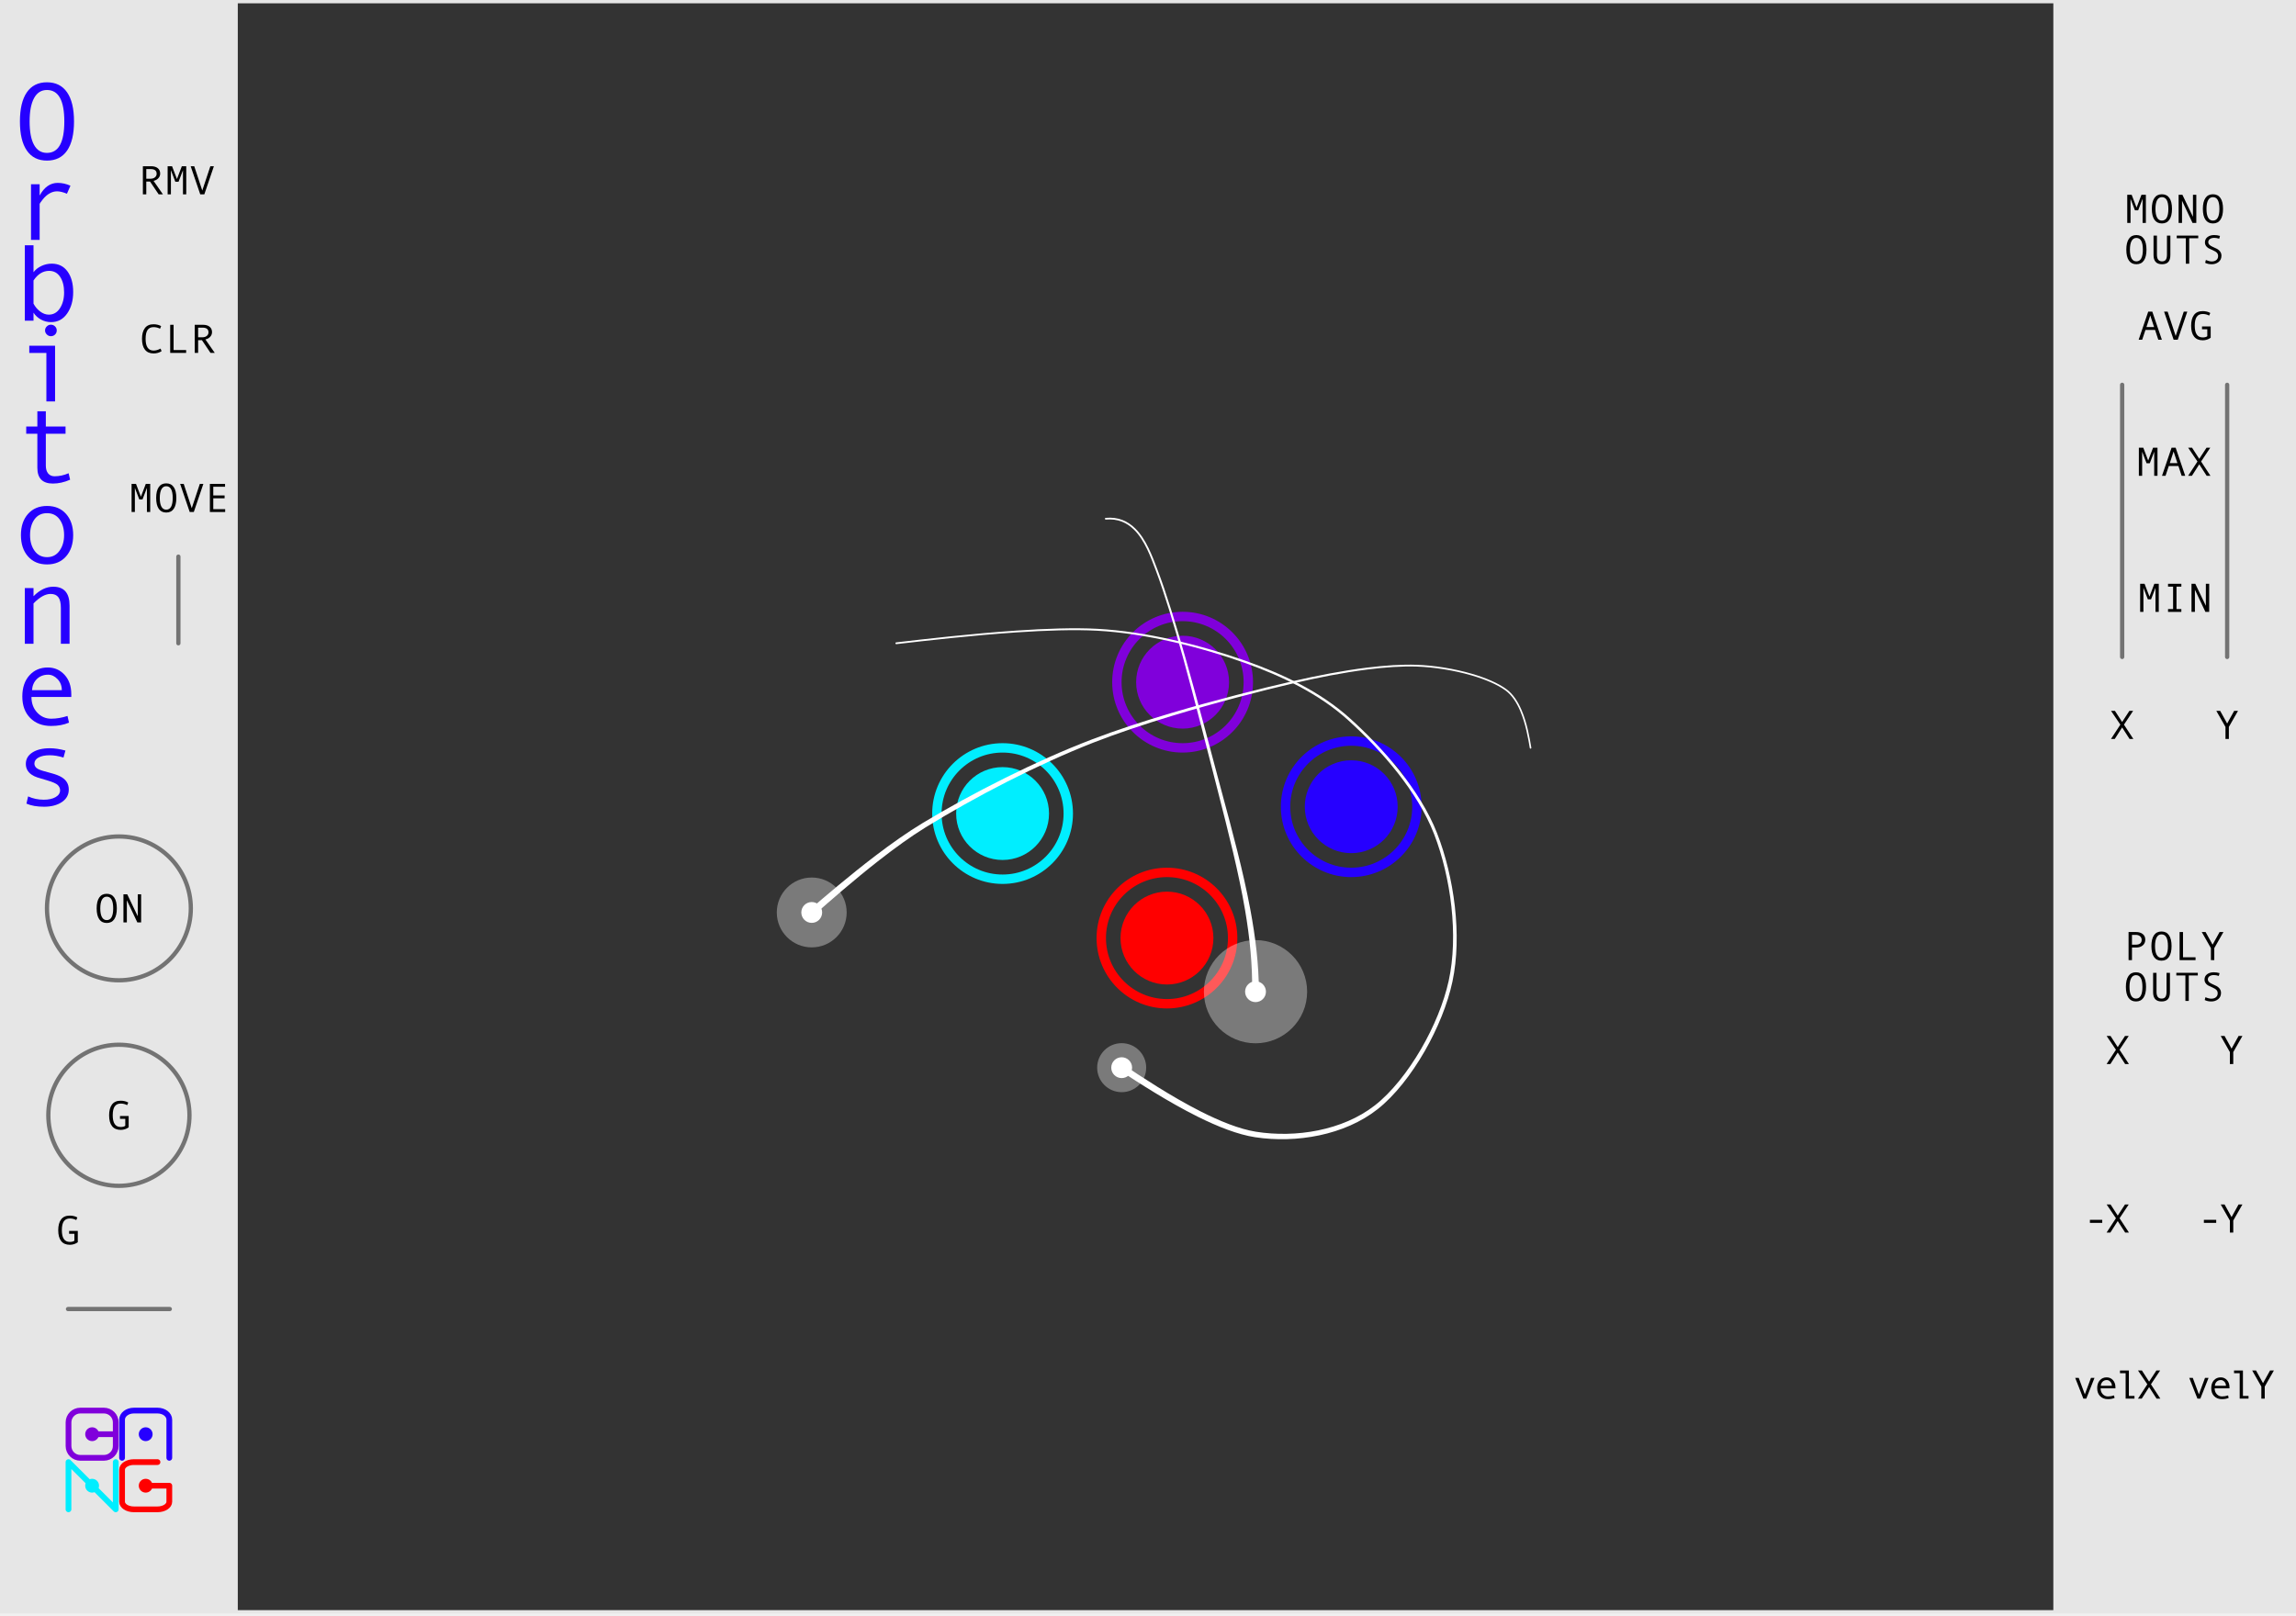
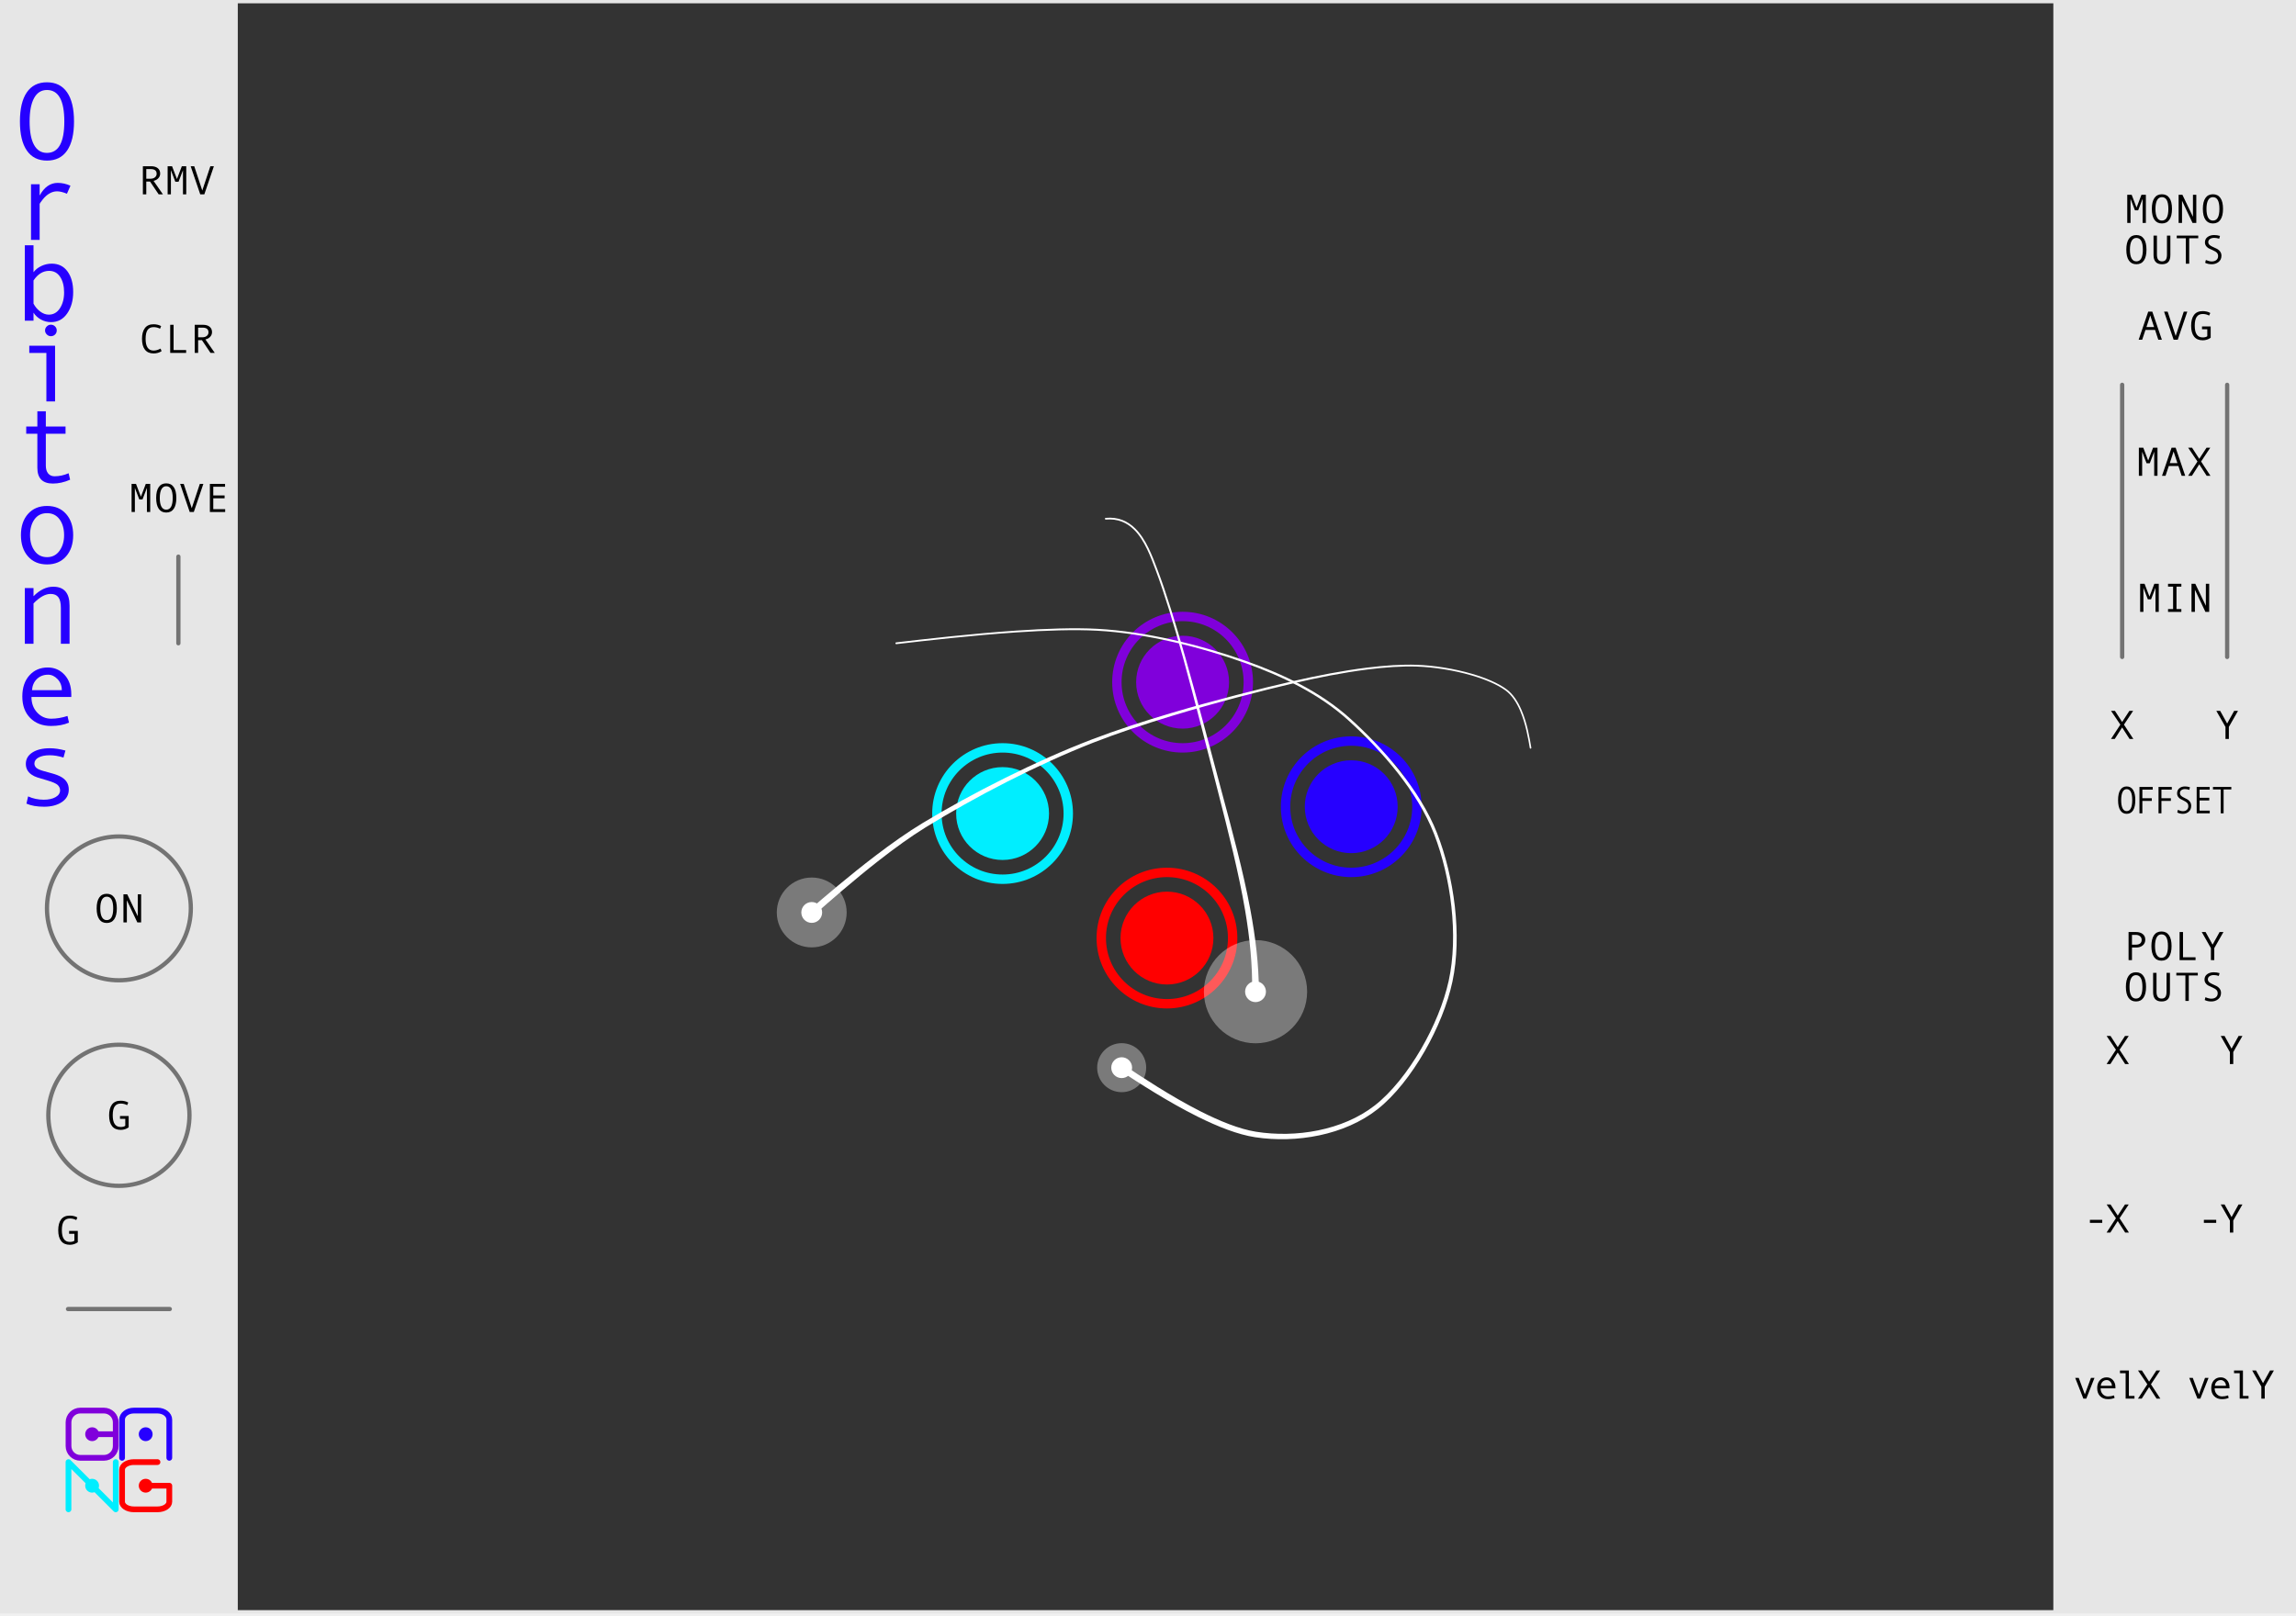
<svg xmlns="http://www.w3.org/2000/svg" width="100%" height="100%" viewBox="0 0 540 380" version="1.1" xml:space="preserve" style="fill-rule:evenodd;clip-rule:evenodd;stroke-miterlimit:1.5;">
  <rect id="Orbitones--revise-" x="0" y="0" width="540" height="379.559" style="fill:none;" />
  <clipPath id="_clip1">
    <rect x="0" y="0" width="540" height="379.559" />
  </clipPath>
  <g clip-path="url(#_clip1)">
    <g id="Layer1">
      <rect id="background" x="-9.15" y="-7.016" width="557.155" height="393.592" style="fill:#e6e6e6;" />
-       <path d="M548.005,-7.016l-557.155,-0l-0,393.591l557.155,0l-0,-393.591Zm-556.155,1l-0,391.591l555.155,0l-0,-391.591l-555.155,-0Z" style="fill:#646464;" />
+       <path d="M548.005,-7.016l-557.155,-0l-0,393.591l557.155,0l-0,-393.591Zm-1,1l-0,391.591c-0,0 -555.155,0 -555.155,0c-0,-21.136 -0,-370.455 -0,-391.591l555.155,-0Z" style="fill:#646464;" />
      <rect id="rect" x="55.927" y="0.78" width="427" height="378" style="fill:#333;" />
      <g>
        <path d="M25.102,210.263c0.772,-0 1.36,0.293 1.765,0.878c0.406,0.586 0.608,1.438 0.608,2.556c0,1.112 -0.201,1.962 -0.605,2.549c-0.404,0.588 -0.993,0.881 -1.768,0.881c-0.768,0 -1.355,-0.293 -1.76,-0.878c-0.405,-0.586 -0.608,-1.436 -0.608,-2.552c0,-1.115 0.202,-1.966 0.606,-2.553c0.403,-0.588 0.991,-0.881 1.762,-0.881Zm0,6.19c1.016,-0 1.524,-0.919 1.524,-2.756c-0,-1.839 -0.508,-2.759 -1.524,-2.759c-0.494,-0 -0.871,0.238 -1.13,0.714c-0.259,0.477 -0.388,1.158 -0.388,2.045c-0,0.897 0.128,1.58 0.385,2.05c0.258,0.471 0.635,0.706 1.133,0.706Z" style="fill-rule:nonzero;" />
        <path d="M33.193,217.001l-0.889,-0l-2.47,-5.22l-0,5.22l-0.801,-0l-0,-6.612l0.894,0l2.48,5.173l-0,-5.173l0.786,0l0,6.612Z" style="fill-rule:nonzero;" />
      </g>
      <path d="M500.71,250.322l-0.888,-0l-1.748,-2.708l-1.734,2.708l-0.889,-0l2.203,-3.369l-2.193,-3.243l0.918,0l1.695,2.62l1.709,-2.62l0.878,0l-2.158,3.243l2.207,3.369Z" style="fill-rule:nonzero;" />
      <path d="M501.745,173.838l-0.889,-0l-1.748,-2.709l-1.733,2.709l-0.889,-0l2.203,-3.369l-2.193,-3.243l0.918,0l1.694,2.619l1.709,-2.619l0.879,0l-2.158,3.243l2.207,3.369Z" style="fill-rule:nonzero;" />
      <path d="M527.398,243.71l-2.154,3.782l0,2.83l-0.796,-0l0,-2.83l-2.153,-3.782l0.903,0l1.646,2.976l1.65,-2.976l0.904,0Z" style="fill-rule:nonzero;" />
      <path d="M526.363,167.226l-2.154,3.781l0,2.831l-0.795,-0l-0,-2.831l-2.154,-3.781l0.904,0l1.645,2.975l1.65,-2.975l0.904,0Z" style="fill-rule:nonzero;" />
      <g>
        <path d="M38.006,82.606c-0.54,0.359 -1.167,0.539 -1.88,0.539c-0.892,0 -1.57,-0.294 -2.033,-0.881c-0.464,-0.587 -0.696,-1.437 -0.696,-2.549c-0,-1.074 0.224,-1.915 0.674,-2.523c0.449,-0.608 1.134,-0.911 2.055,-0.911c0.332,-0 0.661,0.04 0.987,0.121c0.325,0.082 0.587,0.189 0.786,0.324l-0.264,0.604c-0.459,-0.25 -0.962,-0.375 -1.509,-0.375c-0.634,0 -1.106,0.221 -1.416,0.663c-0.309,0.442 -0.464,1.141 -0.464,2.097c0,1.837 0.627,2.755 1.88,2.755c0.531,0 1.075,-0.156 1.631,-0.468l0.249,0.604Z" style="fill-rule:nonzero;" />
        <path d="M43.778,83.019l-3.75,-0l-0,-6.612l0.8,0l0,5.942l2.95,-0l-0,0.67Z" style="fill-rule:nonzero;" />
        <path d="M50.511,83.019l-1.001,-0l-2.021,-3.004l-0.889,0l-0,3.004l-0.801,-0l0,-6.612l1.948,0c0.655,0 1.171,0.152 1.551,0.457c0.379,0.305 0.569,0.729 0.569,1.272c-0,0.403 -0.139,0.762 -0.415,1.075c-0.277,0.314 -0.658,0.528 -1.143,0.64l2.202,3.168Zm-3.911,-3.674l1.011,0c0.423,0 0.766,-0.11 1.03,-0.33c0.264,-0.221 0.395,-0.498 0.395,-0.832c0,-0.737 -0.468,-1.106 -1.406,-1.106l-1.03,0l-0,2.268Z" style="fill-rule:nonzero;" />
      </g>
      <g id="logo">
        <g>
          <circle cx="21.668" cy="337.393" r="1.627" style="fill:#8000db;" />
          <path d="M21.668,337.393l5.554,0" style="fill:none;stroke:#8000db;stroke-width:1.35px;" />
          <path d="M27.222,334.613c0,-1.533 -1.244,-2.777 -2.777,-2.777l-5.554,-0c-1.533,-0 -2.777,1.244 -2.777,2.777l0,5.561c0,1.532 1.244,2.777 2.777,2.777l5.554,-0c1.533,-0 2.777,-1.245 2.777,-2.777l0,-5.561Z" style="fill:none;stroke:#8000db;stroke-width:1.35px;stroke-linejoin:round;stroke-miterlimit:3;" />
        </g>
        <g>
          <circle cx="34.266" cy="349.51" r="1.627" style="fill:#f00;" />
          <path d="M37.043,343.953l-5.554,0c-1.533,0 -2.777,0.802 -2.777,1.79l-0,7.535c-0,0.988 1.244,1.79 2.777,1.79l5.554,-0c1.533,-0 2.777,-0.802 2.777,-1.79l-0,-3.768l-5.554,0" style="fill:none;stroke:#f00;stroke-width:1.35px;stroke-linecap:round;stroke-linejoin:round;stroke-miterlimit:3;" />
        </g>
        <g>
          <circle cx="34.266" cy="337.393" r="1.627" style="fill:#2600ff;" />
          <path d="M39.82,342.951l-0,-8.982c-0,-1.177 -1.244,-2.133 -2.777,-2.133l-5.554,-0c-1.533,-0 -2.777,0.956 -2.777,2.133l-0,8.982" style="fill:none;stroke:#2600ff;stroke-width:1.35px;stroke-linecap:round;stroke-linejoin:round;stroke-miterlimit:3;" />
        </g>
        <g>
          <circle cx="21.665" cy="349.51" r="1.627" style="fill:#0ef;" />
          <path d="M16.107,355.068l0,-11.115l11.115,11.115l0,-11.115" style="fill:none;stroke:#0ef;stroke-width:1.35px;stroke-linecap:round;stroke-linejoin:round;" />
        </g>
      </g>
      <g>
        <path d="M11.04,19.359c2.07,0 3.649,0.786 4.737,2.358c1.087,1.571 1.631,3.858 1.631,6.859c0,2.984 -0.542,5.264 -1.625,6.84c-1.083,1.576 -2.664,2.364 -4.743,2.364c-2.061,-0 -3.636,-0.786 -4.723,-2.358c-1.088,-1.572 -1.632,-3.854 -1.632,-6.846c0,-2.993 0.542,-5.277 1.625,-6.853c1.083,-1.576 2.66,-2.364 4.73,-2.364Zm0,16.61c2.725,-0 4.088,-2.464 4.088,-7.393c0,-4.938 -1.363,-7.406 -4.088,-7.406c-1.328,-0 -2.339,0.639 -3.033,1.917c-0.695,1.279 -1.042,3.108 -1.042,5.489c0,2.405 0.345,4.239 1.035,5.501c0.69,1.261 1.704,1.892 3.04,1.892Z" style="fill:#2600ff;fill-rule:nonzero;" />
        <path d="M16.569,43.69l-0.825,1.886c-0.9,-0.377 -1.677,-0.565 -2.332,-0.565c-0.603,-0 -1.193,0.165 -1.769,0.496c-0.577,0.331 -1.107,0.805 -1.592,1.421c-0.485,0.616 -0.727,0.962 -0.727,1.037l-0,8.475l-2.031,0l-0,-13.102l2.031,0l-0,2.653c1.092,-1.978 2.507,-2.967 4.245,-2.967c1.031,0 2.031,0.222 3,0.666Z" style="fill:#2600ff;fill-rule:nonzero;" />
        <path d="M7.882,64.036c0.455,-0.604 1.068,-1.09 1.841,-1.459c0.773,-0.369 1.588,-0.553 2.444,-0.553c1.59,0 2.828,0.612 3.715,1.836c0.886,1.224 1.33,2.833 1.33,4.828c-0,2.02 -0.472,3.707 -1.416,5.061c-0.943,1.354 -2.205,2.031 -3.786,2.031c-0.848,-0 -1.64,-0.204 -2.378,-0.61c-0.739,-0.407 -1.322,-0.945 -1.75,-1.616l0,1.886l-2.044,0l0,-17.741l2.044,-0l0,6.337Zm0,1.949l0,5.444c0.385,0.738 0.904,1.354 1.56,1.848c0.655,0.495 1.332,0.742 2.031,0.742c1.1,0 1.976,-0.503 2.627,-1.509c0.65,-1.005 0.976,-2.242 0.976,-3.709c-0,-1.509 -0.31,-2.732 -0.931,-3.671c-0.62,-0.939 -1.484,-1.409 -2.594,-1.409c-1.441,0 -2.664,0.755 -3.669,2.264Z" style="fill:#2600ff;fill-rule:nonzero;" />
        <path d="M11.957,76.384c0.385,0 0.712,0.132 0.983,0.396c0.271,0.264 0.406,0.581 0.406,0.95c0,0.385 -0.133,0.708 -0.399,0.968c-0.267,0.26 -0.597,0.39 -0.99,0.39c-0.358,-0 -0.674,-0.137 -0.95,-0.409c-0.275,-0.272 -0.412,-0.589 -0.412,-0.949c-0,-0.361 0.137,-0.675 0.412,-0.943c0.276,-0.269 0.592,-0.403 0.95,-0.403Zm0.996,18.056l-2.044,0l0,-11.404l-4.022,-0l-0,-1.698l6.066,0l0,13.102Z" style="fill:#2600ff;fill-rule:nonzero;" />
        <path d="M16.491,112.849c-1.372,0.604 -2.721,0.905 -4.049,0.905c-2.437,0 -3.656,-1.236 -3.656,-3.709l0,-8.009l-2.62,-0l-0,-1.698l2.62,0l0,-3.583l1.992,-0l0,3.583l4.638,0l0,1.698l-4.638,-0l0,7.494c0,0.796 0.184,1.414 0.55,1.854c0.367,0.44 0.865,0.66 1.494,0.66c1.118,0 2.223,-0.239 3.315,-0.716l0.354,1.521Z" style="fill:#2600ff;fill-rule:nonzero;" />
        <path d="M11.066,119.024c1.878,0 3.372,0.629 4.481,1.886c1.11,1.257 1.665,2.913 1.665,4.967c-0,2.07 -0.555,3.738 -1.665,5.004c-1.109,1.266 -2.603,1.899 -4.481,1.899c-1.886,-0 -3.382,-0.631 -4.487,-1.893c-1.105,-1.261 -1.658,-2.932 -1.658,-5.01c0,-2.062 0.555,-3.72 1.664,-4.973c1.11,-1.253 2.603,-1.88 4.481,-1.88Zm0,12.046c1.241,-0 2.219,-0.503 2.935,-1.509c0.717,-1.006 1.075,-2.226 1.075,-3.659c-0,-1.509 -0.354,-2.75 -1.062,-3.722c-0.707,-0.972 -1.69,-1.459 -2.948,-1.459c-1.266,0 -2.249,0.48 -2.948,1.44c-0.699,0.96 -1.048,2.207 -1.048,3.741c0,1.458 0.354,2.684 1.061,3.678c0.708,0.993 1.686,1.49 2.935,1.49Z" style="fill:#2600ff;fill-rule:nonzero;" />
        <path d="M16.36,151.44l-2.044,0l-0,-8.399c-0,-1.165 -0.195,-2.01 -0.583,-2.534c-0.389,-0.524 -0.998,-0.786 -1.828,-0.786c-1.249,0 -2.59,0.746 -4.023,2.239l0,9.48l-2.044,0l0,-13.102l2.044,0l0,1.924c1.468,-1.492 3.014,-2.238 4.639,-2.238c2.559,0 3.839,1.484 3.839,4.451l-0,8.965Z" style="fill:#2600ff;fill-rule:nonzero;" />
        <path d="M16.766,163.952l-9.368,0c-0,1.484 0.447,2.708 1.343,3.672c0.895,0.964 1.993,1.446 3.295,1.446c1.24,-0 2.52,-0.214 3.839,-0.642l0.354,1.572c-1.206,0.52 -2.612,0.78 -4.219,0.78c-2.027,-0 -3.66,-0.625 -4.901,-1.874c-1.24,-1.249 -1.86,-2.934 -1.86,-5.055c-0,-2.078 0.557,-3.736 1.67,-4.972c1.114,-1.237 2.553,-1.855 4.318,-1.855c1.572,0 2.887,0.574 3.944,1.723c1.057,1.148 1.585,2.678 1.585,4.589l0,0.616Zm-2.227,-1.597c-0,-1.022 -0.332,-1.884 -0.996,-2.584c-0.664,-0.7 -1.407,-1.05 -2.228,-1.05c-1.057,0 -1.932,0.336 -2.627,1.006c-0.694,0.671 -1.081,1.547 -1.159,2.628l7.01,0Z" style="fill:#2600ff;fill-rule:nonzero;" />
        <path d="M14.932,178.212c-1.145,-0.361 -2.223,-0.541 -3.237,-0.541c-1.109,0 -1.987,0.178 -2.633,0.535c-0.647,0.356 -0.97,0.831 -0.97,1.427c0,0.377 0.149,0.706 0.446,0.987c0.297,0.28 0.891,0.542 1.781,0.786l1.953,0.54c0.9,0.243 1.633,0.535 2.201,0.874c0.568,0.34 0.994,0.75 1.278,1.232c0.283,0.482 0.425,1.042 0.425,1.679c0,1.249 -0.546,2.236 -1.637,2.961c-1.092,0.725 -2.481,1.088 -4.167,1.088c-1.677,-0 -3.062,-0.244 -4.154,-0.73l0.393,-1.697c1.145,0.52 2.372,0.779 3.682,0.779c1.136,0 2.06,-0.203 2.772,-0.609c0.711,-0.407 1.067,-0.946 1.067,-1.616c0,-0.453 -0.177,-0.857 -0.53,-1.213c-0.354,-0.357 -1.186,-0.728 -2.496,-1.113c-1.057,-0.31 -1.835,-0.543 -2.333,-0.698c-0.498,-0.155 -0.96,-0.384 -1.389,-0.685c-0.428,-0.302 -0.753,-0.663 -0.976,-1.082c-0.222,-0.419 -0.334,-0.888 -0.334,-1.408c0,-1.132 0.516,-2.028 1.546,-2.691c1.031,-0.662 2.398,-0.993 4.101,-0.993c1.101,0 2.324,0.18 3.669,0.541l-0.458,1.647Z" style="fill:#2600ff;fill-rule:nonzero;" />
      </g>
      <g>
        <path d="M492.611,324.138l-1.929,4.882l-0.693,0l-1.919,-4.882l0.83,-0l1.44,3.884l1.441,-3.884l0.83,-0Z" style="fill-rule:nonzero;" />
        <path d="M497.534,326.602l-3.492,0c0,0.553 0.167,1.009 0.501,1.369c0.333,0.359 0.743,0.538 1.228,0.538c0.462,0 0.939,-0.079 1.43,-0.239l0.132,0.586c-0.449,0.194 -0.973,0.291 -1.572,0.291c-0.755,-0 -1.364,-0.233 -1.826,-0.698c-0.462,-0.466 -0.693,-1.094 -0.693,-1.884c-0,-0.775 0.207,-1.392 0.622,-1.853c0.415,-0.461 0.951,-0.691 1.609,-0.691c0.586,-0 1.076,0.214 1.47,0.642c0.394,0.428 0.591,0.998 0.591,1.71l-0,0.229Zm-0.831,-0.595c0,-0.381 -0.123,-0.702 -0.371,-0.963c-0.247,-0.26 -0.524,-0.391 -0.83,-0.391c-0.394,0 -0.72,0.125 -0.979,0.375c-0.259,0.25 -0.403,0.576 -0.432,0.979l2.612,0Z" style="fill-rule:nonzero;" />
        <path d="M502.012,329.02l-2.08,0l-0,-5.979l-1.328,0l-0,-0.632l2.09,-0l-0,5.979l1.318,-0l0,0.632Z" style="fill-rule:nonzero;" />
        <path d="M508.092,329.02l-0.889,0l-1.748,-2.708l-1.733,2.708l-0.889,0l2.202,-3.369l-2.192,-3.242l0.918,-0l1.694,2.619l1.709,-2.619l0.879,-0l-2.158,3.242l2.207,3.369Z" style="fill-rule:nonzero;" />
      </g>
      <g>
        <path d="M519.435,324.138l-1.929,4.882l-0.693,0l-1.919,-4.882l0.83,-0l1.44,3.884l1.441,-3.884l0.83,-0Z" style="fill-rule:nonzero;" />
        <path d="M524.358,326.602l-3.492,0c0,0.553 0.167,1.009 0.501,1.369c0.334,0.359 0.743,0.538 1.228,0.538c0.462,0 0.939,-0.079 1.431,-0.239l0.131,0.586c-0.449,0.194 -0.973,0.291 -1.572,0.291c-0.755,-0 -1.364,-0.233 -1.826,-0.698c-0.462,-0.466 -0.693,-1.094 -0.693,-1.884c-0,-0.775 0.207,-1.392 0.622,-1.853c0.415,-0.461 0.952,-0.691 1.609,-0.691c0.586,-0 1.076,0.214 1.47,0.642c0.394,0.428 0.591,0.998 0.591,1.71l-0,0.229Zm-0.83,-0.595c-0,-0.381 -0.124,-0.702 -0.372,-0.963c-0.247,-0.26 -0.524,-0.391 -0.83,-0.391c-0.394,0 -0.72,0.125 -0.979,0.375c-0.258,0.25 -0.402,0.576 -0.432,0.979l2.613,0Z" style="fill-rule:nonzero;" />
        <path d="M528.836,329.02l-2.08,0l0,-5.979l-1.328,0l-0,-0.632l2.09,-0l-0,5.979l1.318,-0l0,0.632Z" style="fill-rule:nonzero;" />
        <path d="M534.799,322.409l-2.153,3.781l-0,2.83l-0.796,0l-0,-2.83l-2.154,-3.781l0.904,-0l1.645,2.975l1.651,-2.975l0.903,-0Z" style="fill-rule:nonzero;" />
      </g>
      <g>
        <rect x="491.53" y="286.963" width="2.9" height="0.712" style="fill-rule:nonzero;" />
        <path d="M500.71,289.957l-0.888,0l-1.748,-2.708l-1.734,2.708l-0.889,0l2.203,-3.369l-2.193,-3.242l0.918,-0l1.695,2.619l1.709,-2.619l0.878,-0l-2.158,3.242l2.207,3.369Z" style="fill-rule:nonzero;" />
      </g>
      <g>
        <rect x="518.334" y="286.963" width="2.9" height="0.712" style="fill-rule:nonzero;" />
        <path d="M527.398,283.346l-2.154,3.781l0,2.83l-0.796,0l0,-2.83l-2.153,-3.781l0.903,-0l1.646,2.975l1.65,-2.975l0.904,-0Z" style="fill-rule:nonzero;" />
      </g>
      <path d="M30.263,265.204c-0.563,0.397 -1.186,0.595 -1.87,0.595c-0.895,0 -1.574,-0.291 -2.036,-0.874c-0.462,-0.582 -0.693,-1.434 -0.693,-2.556c-0,-1.084 0.224,-1.927 0.671,-2.53c0.448,-0.603 1.134,-0.904 2.058,-0.904c0.332,-0 0.661,0.04 0.987,0.122c0.325,0.081 0.587,0.189 0.786,0.323l-0.264,0.604c-0.459,-0.25 -0.962,-0.375 -1.509,-0.375c-0.631,0 -1.102,0.222 -1.413,0.666c-0.311,0.443 -0.467,1.142 -0.467,2.094c0,1.837 0.627,2.755 1.88,2.755c0.472,0 0.829,-0.095 1.07,-0.285l-0,-1.631l-1.241,0l0,-0.665l2.041,-0l0,2.661Z" style="fill-rule:nonzero;" />
      <path d="M18.295,292.238c-0.563,0.397 -1.186,0.595 -1.87,0.595c-0.895,0 -1.574,-0.291 -2.036,-0.874c-0.462,-0.582 -0.693,-1.434 -0.693,-2.556c-0,-1.084 0.224,-1.927 0.671,-2.53c0.448,-0.603 1.134,-0.904 2.058,-0.904c0.332,-0 0.661,0.04 0.987,0.122c0.325,0.081 0.587,0.189 0.786,0.323l-0.264,0.604c-0.459,-0.249 -0.962,-0.374 -1.509,-0.374c-0.631,-0 -1.102,0.221 -1.413,0.665c-0.311,0.444 -0.467,1.142 -0.467,2.094c0,1.837 0.627,2.756 1.88,2.756c0.472,-0 0.829,-0.096 1.07,-0.286l-0,-1.631l-1.241,0l0,-0.665l2.041,-0l0,2.661Z" style="fill-rule:nonzero;" />
      <g>
        <path d="M508.456,79.927l-0.84,-0l-0.762,-2.315l-2.26,0l-0.772,2.315l-0.83,-0l2.251,-6.612l0.962,0l2.251,6.612Zm-1.831,-2.985l-0.904,-2.736l-0.898,2.736l1.802,0Z" style="fill-rule:nonzero;" />
        <path d="M514.432,73.315l-2.246,6.612l-0.962,-0l-2.251,-6.612l0.84,0l1.89,5.722l1.899,-5.722l0.83,0Z" style="fill-rule:nonzero;" />
        <path d="M519.935,79.458c-0.563,0.397 -1.186,0.595 -1.87,0.595c-0.895,0 -1.574,-0.291 -2.036,-0.874c-0.462,-0.582 -0.693,-1.434 -0.693,-2.556c-0,-1.083 0.223,-1.927 0.671,-2.53c0.448,-0.603 1.134,-0.904 2.058,-0.904c0.332,-0 0.661,0.04 0.987,0.122c0.325,0.081 0.587,0.189 0.786,0.323l-0.264,0.604c-0.459,-0.249 -0.962,-0.374 -1.509,-0.374c-0.631,-0 -1.103,0.221 -1.413,0.665c-0.311,0.444 -0.467,1.142 -0.467,2.094c0,1.837 0.627,2.756 1.88,2.756c0.472,-0 0.829,-0.096 1.07,-0.286l-0,-1.631l-1.241,0l0,-0.665l2.041,-0l0,2.661Z" style="fill-rule:nonzero;" />
      </g>
      <g>
        <path d="M38.316,45.717l-1.001,0l-2.021,-3.003l-0.889,-0l0,3.003l-0.801,0l0,-6.611l1.949,-0c0.654,-0 1.171,0.152 1.55,0.456c0.379,0.305 0.569,0.729 0.569,1.273c-0,0.403 -0.139,0.761 -0.415,1.075c-0.277,0.314 -0.658,0.527 -1.143,0.64l2.202,3.167Zm-3.911,-3.674l1.011,0c0.423,0 0.766,-0.11 1.03,-0.33c0.264,-0.22 0.396,-0.497 0.396,-0.832c-0,-0.737 -0.469,-1.105 -1.407,-1.105l-1.03,-0l0,2.267Z" style="fill-rule:nonzero;" />
        <path d="M43.805,45.717l-0.772,0l0,-5.67l-1.04,2.713l-0.757,0l-1.04,-2.713l0,5.67l-0.771,0l-0,-6.611l1.04,-0l1.152,3.012l1.148,-3.012l1.04,-0l-0,6.611Z" style="fill-rule:nonzero;" />
        <path d="M50.304,39.106l-2.247,6.611l-0.961,0l-2.251,-6.611l0.839,-0l1.89,5.721l1.899,-5.721l0.831,-0Z" style="fill-rule:nonzero;" />
      </g>
      <g>
        <path d="M507.423,111.937l-0.771,-0l-0,-5.67l-1.04,2.713l-0.757,-0l-1.04,-2.713l-0,5.67l-0.772,-0l0,-6.612l1.04,0l1.153,3.013l1.147,-3.013l1.04,0l0,6.612Z" style="fill-rule:nonzero;" />
        <path d="M513.947,111.937l-0.84,-0l-0.762,-2.315l-2.261,-0l-0.771,2.315l-0.83,-0l2.251,-6.612l0.962,0l2.251,6.612Zm-1.832,-2.985l-0.903,-2.737l-0.898,2.737l1.801,-0Z" style="fill-rule:nonzero;" />
        <path d="M519.884,111.937l-0.889,-0l-1.748,-2.709l-1.733,2.709l-0.889,-0l2.202,-3.369l-2.192,-3.243l0.918,0l1.694,2.619l1.709,-2.619l0.879,0l-2.158,3.243l2.207,3.369Z" style="fill-rule:nonzero;" />
      </g>
      <g>
        <path d="M507.723,143.946l-0.771,0l-0,-5.669l-1.04,2.713l-0.757,-0l-1.04,-2.713l0,5.669l-0.771,0l-0,-6.611l1.04,-0l1.152,3.013l1.147,-3.013l1.04,-0l0,6.611Z" style="fill-rule:nonzero;" />
        <path d="M513.036,143.946l-3.13,0l0,-0.67l1.187,0l-0,-5.271l-1.187,-0l0,-0.67l3.13,-0l-0,0.67l-1.143,-0l0,5.271l1.143,0l-0,0.67Z" style="fill-rule:nonzero;" />
        <path d="M519.584,143.946l-0.889,0l-2.471,-5.219l0,5.219l-0.8,0l-0,-6.611l0.893,-0l2.481,5.173l-0,-5.173l0.786,-0l-0,6.611Z" style="fill-rule:nonzero;" />
      </g>
      <g>
        <path d="M504.691,52.439l-0.771,-0l-0,-5.67l-1.04,2.713l-0.757,0l-1.04,-2.713l-0,5.67l-0.772,-0l0,-6.612l1.04,0l1.153,3.013l1.147,-3.013l1.04,0l0,6.612Z" style="fill-rule:nonzero;" />
        <path d="M508.461,45.701c0.771,-0 1.36,0.293 1.765,0.878c0.405,0.586 0.608,1.438 0.608,2.556c-0,1.112 -0.202,1.962 -0.606,2.549c-0.403,0.588 -0.993,0.881 -1.767,0.881c-0.769,0 -1.355,-0.293 -1.761,-0.878c-0.405,-0.586 -0.607,-1.436 -0.607,-2.552c-0,-1.115 0.201,-1.966 0.605,-2.553c0.404,-0.588 0.991,-0.881 1.763,-0.881Zm-0,6.19c1.015,-0 1.523,-0.919 1.523,-2.756c0,-1.84 -0.508,-2.759 -1.523,-2.759c-0.495,-0 -0.872,0.238 -1.131,0.714c-0.258,0.476 -0.388,1.158 -0.388,2.045c0,0.897 0.129,1.58 0.386,2.05c0.257,0.47 0.635,0.706 1.133,0.706Z" style="fill-rule:nonzero;" />
        <path d="M516.552,52.439l-0.889,-0l-2.471,-5.22l0,5.22l-0.801,-0l0,-6.612l0.894,0l2.48,5.173l0,-5.173l0.787,0l-0,6.612Z" style="fill-rule:nonzero;" />
        <path d="M520.463,45.701c0.771,-0 1.36,0.293 1.765,0.878c0.405,0.586 0.608,1.438 0.608,2.556c-0,1.112 -0.202,1.962 -0.606,2.549c-0.403,0.588 -0.993,0.881 -1.767,0.881c-0.769,0 -1.355,-0.293 -1.761,-0.878c-0.405,-0.586 -0.608,-1.436 -0.608,-2.552c0,-1.115 0.202,-1.966 0.606,-2.553c0.404,-0.588 0.991,-0.881 1.763,-0.881Zm-0,6.19c1.015,-0 1.523,-0.919 1.523,-2.756c0,-1.84 -0.508,-2.759 -1.523,-2.759c-0.495,-0 -0.872,0.238 -1.131,0.714c-0.259,0.476 -0.388,1.158 -0.388,2.045c0,0.897 0.129,1.58 0.386,2.05c0.257,0.47 0.635,0.706 1.133,0.706Z" style="fill-rule:nonzero;" />
        <path d="M502.46,55.297c0.771,-0 1.36,0.293 1.765,0.879c0.405,0.585 0.608,1.437 0.608,2.556c-0,1.112 -0.202,1.961 -0.606,2.549c-0.403,0.587 -0.993,0.88 -1.767,0.88c-0.769,0 -1.355,-0.292 -1.761,-0.878c-0.405,-0.586 -0.607,-1.436 -0.607,-2.551c-0,-1.116 0.201,-1.967 0.605,-2.554c0.404,-0.587 0.991,-0.881 1.763,-0.881Zm-0,6.19c1.015,-0 1.523,-0.919 1.523,-2.755c0,-1.84 -0.508,-2.76 -1.523,-2.76c-0.495,-0 -0.872,0.238 -1.131,0.714c-0.258,0.477 -0.388,1.158 -0.388,2.046c0,0.896 0.129,1.579 0.386,2.05c0.257,0.47 0.635,0.705 1.133,0.705Z" style="fill-rule:nonzero;" />
        <path d="M510.453,59.955c-0,0.765 -0.162,1.324 -0.486,1.677c-0.324,0.353 -0.816,0.529 -1.477,0.529c-1.331,0 -1.997,-0.729 -1.997,-2.188l-0,-4.55l0.801,0l-0,4.48c-0,1.056 0.398,1.584 1.196,1.584c0.4,-0 0.694,-0.125 0.881,-0.375c0.188,-0.25 0.281,-0.656 0.281,-1.218l0,-4.471l0.801,0l-0,4.532Z" style="fill-rule:nonzero;" />
        <path d="M517.006,56.047l-2.124,-0l-0,5.988l-0.796,-0l-0,-5.988l-2.134,-0l-0,-0.624l5.054,0l-0,0.624Z" style="fill-rule:nonzero;" />
        <path d="M521.942,56.154c-0.41,-0.134 -0.799,-0.201 -1.167,-0.201c-0.417,-0 -0.756,0.091 -1.018,0.274c-0.262,0.183 -0.393,0.443 -0.393,0.78c0,0.4 0.343,0.751 1.03,1.055c0.508,0.224 0.844,0.381 1.009,0.468c0.164,0.088 0.331,0.208 0.5,0.361c0.169,0.153 0.305,0.333 0.408,0.541c0.102,0.208 0.154,0.441 0.154,0.701c-0,0.643 -0.226,1.142 -0.677,1.497c-0.451,0.354 -0.982,0.531 -1.594,0.531c-0.592,0 -1.112,-0.112 -1.558,-0.337l0.167,-0.661c0.524,0.228 0.981,0.342 1.372,0.342c0.455,0 0.821,-0.113 1.096,-0.339c0.275,-0.227 0.412,-0.538 0.412,-0.935c0,-0.294 -0.089,-0.543 -0.268,-0.747c-0.179,-0.205 -0.51,-0.414 -0.991,-0.626c-0.495,-0.219 -0.815,-0.368 -0.96,-0.447c-0.145,-0.08 -0.289,-0.19 -0.432,-0.331c-0.143,-0.14 -0.254,-0.298 -0.332,-0.473c-0.078,-0.175 -0.117,-0.365 -0.117,-0.572c-0,-0.546 0.205,-0.973 0.615,-1.279c0.41,-0.306 0.929,-0.459 1.558,-0.459c0.459,-0 0.914,0.067 1.367,0.201l-0.181,0.656Z" style="fill-rule:nonzero;" />
      </g>
      <g>
        <path d="M500.621,219.257l1.748,-0c0.661,-0 1.19,0.159 1.587,0.478c0.397,0.319 0.596,0.757 0.596,1.317c0,0.562 -0.198,1.011 -0.593,1.347c-0.396,0.336 -0.914,0.503 -1.555,0.503l-0.982,0l0,2.966l-0.801,0l0,-6.611Zm0.801,2.975l0.869,0c0.941,0 1.411,-0.378 1.411,-1.134c0,-0.349 -0.127,-0.632 -0.383,-0.848c-0.255,-0.215 -0.585,-0.323 -0.989,-0.323l-0.908,0l0,2.305Z" style="fill-rule:nonzero;" />
        <path d="M508.361,219.13c0.771,0 1.359,0.293 1.765,0.879c0.405,0.586 0.608,1.438 0.608,2.556c-0,1.112 -0.202,1.962 -0.606,2.549c-0.403,0.587 -0.993,0.881 -1.767,0.881c-0.769,-0 -1.355,-0.293 -1.761,-0.879c-0.405,-0.585 -0.608,-1.436 -0.608,-2.551c0,-1.115 0.202,-1.966 0.606,-2.554c0.404,-0.587 0.991,-0.881 1.763,-0.881Zm-0,6.19c1.015,0 1.523,-0.918 1.523,-2.755c0,-1.84 -0.508,-2.76 -1.523,-2.76c-0.495,0 -0.872,0.238 -1.131,0.715c-0.259,0.476 -0.388,1.158 -0.388,2.045c0,0.897 0.129,1.58 0.386,2.05c0.257,0.47 0.635,0.705 1.133,0.705Z" style="fill-rule:nonzero;" />
        <path d="M516.373,225.868l-3.75,0l0,-6.611l0.801,-0l0,5.941l2.949,0l0,0.67Z" style="fill-rule:nonzero;" />
        <path d="M522.936,219.257l-2.154,3.781l0,2.83l-0.795,0l-0,-2.83l-2.154,-3.781l0.904,-0l1.645,2.975l1.65,-2.975l0.904,-0Z" style="fill-rule:nonzero;" />
        <path d="M502.36,228.727c0.771,-0 1.359,0.293 1.765,0.878c0.405,0.586 0.608,1.438 0.608,2.556c-0,1.112 -0.202,1.962 -0.606,2.549c-0.403,0.587 -0.993,0.881 -1.767,0.881c-0.769,0 -1.355,-0.293 -1.761,-0.878c-0.405,-0.586 -0.608,-1.437 -0.608,-2.552c0,-1.115 0.202,-1.966 0.606,-2.553c0.404,-0.588 0.991,-0.881 1.763,-0.881Zm-0,6.189c1.015,0 1.523,-0.918 1.523,-2.755c0,-1.84 -0.508,-2.76 -1.523,-2.76c-0.495,0 -0.872,0.239 -1.131,0.715c-0.259,0.476 -0.388,1.158 -0.388,2.045c0,0.897 0.129,1.58 0.386,2.05c0.257,0.47 0.635,0.705 1.133,0.705Z" style="fill-rule:nonzero;" />
        <path d="M510.353,233.384c-0,0.766 -0.162,1.325 -0.486,1.678c-0.324,0.353 -0.816,0.529 -1.477,0.529c-1.331,0 -1.997,-0.729 -1.997,-2.188l-0,-4.55l0.801,0l-0,4.48c-0,1.055 0.398,1.583 1.196,1.583c0.4,0 0.694,-0.125 0.881,-0.374c0.187,-0.25 0.281,-0.656 0.281,-1.219l0,-4.47l0.801,0l-0,4.531Z" style="fill-rule:nonzero;" />
        <path d="M516.906,229.476l-2.124,0l-0,5.989l-0.796,-0l-0,-5.989l-2.134,0l-0,-0.623l5.054,0l-0,0.623Z" style="fill-rule:nonzero;" />
        <path d="M521.842,229.584c-0.41,-0.134 -0.799,-0.201 -1.167,-0.201c-0.417,-0 -0.756,0.091 -1.018,0.274c-0.262,0.183 -0.393,0.443 -0.393,0.78c-0,0.4 0.343,0.751 1.03,1.054c0.508,0.225 0.844,0.381 1.009,0.469c0.164,0.087 0.331,0.207 0.5,0.361c0.169,0.153 0.305,0.333 0.408,0.541c0.102,0.207 0.154,0.441 0.154,0.7c-0,0.644 -0.226,1.143 -0.677,1.497c-0.451,0.355 -0.982,0.532 -1.594,0.532c-0.592,0 -1.112,-0.112 -1.558,-0.337l0.166,-0.661c0.524,0.228 0.982,0.342 1.372,0.342c0.456,0 0.822,-0.113 1.097,-0.34c0.275,-0.226 0.412,-0.538 0.412,-0.934c0,-0.294 -0.089,-0.543 -0.268,-0.748c-0.179,-0.204 -0.51,-0.413 -0.992,-0.625c-0.494,-0.219 -0.814,-0.368 -0.959,-0.448c-0.145,-0.079 -0.289,-0.189 -0.432,-0.33c-0.143,-0.141 -0.254,-0.298 -0.332,-0.473c-0.078,-0.175 -0.117,-0.366 -0.117,-0.572c-0,-0.547 0.205,-0.973 0.615,-1.279c0.41,-0.306 0.929,-0.459 1.558,-0.459c0.459,-0 0.914,0.067 1.367,0.201l-0.181,0.656Z" style="fill-rule:nonzero;" />
      </g>
      <g>
        <path d="M35.328,120.447l-0.772,-0l0,-5.67l-1.04,2.713l-0.756,-0l-1.04,-2.713l-0,5.67l-0.772,-0l0,-6.612l1.04,0l1.152,3.013l1.148,-3.013l1.04,0l-0,6.612Z" style="fill-rule:nonzero;" />
        <path d="M39.098,113.709c0.771,-0 1.359,0.293 1.765,0.878c0.405,0.586 0.608,1.438 0.608,2.556c-0,1.112 -0.202,1.962 -0.606,2.549c-0.404,0.588 -0.993,0.881 -1.767,0.881c-0.769,0 -1.355,-0.293 -1.761,-0.878c-0.405,-0.586 -0.608,-1.437 -0.608,-2.552c0,-1.115 0.202,-1.966 0.606,-2.553c0.403,-0.588 0.991,-0.881 1.763,-0.881Zm-0,6.189c1.015,0 1.523,-0.918 1.523,-2.755c-0,-1.84 -0.508,-2.76 -1.523,-2.76c-0.495,0 -0.872,0.239 -1.131,0.715c-0.259,0.476 -0.388,1.158 -0.388,2.045c-0,0.897 0.129,1.58 0.386,2.05c0.257,0.47 0.634,0.705 1.133,0.705Z" style="fill-rule:nonzero;" />
        <path d="M47.828,113.835l-2.246,6.612l-0.962,-0l-2.251,-6.612l0.84,0l1.889,5.721l1.9,-5.721l0.83,0Z" style="fill-rule:nonzero;" />
        <path d="M52.96,120.447l-3.599,-0l0,-6.612l3.57,0l-0,0.67l-2.769,0l-0,2.048l2.661,-0l0,0.67l-2.661,-0l-0,2.554l2.798,-0l-0,0.67Z" style="fill-rule:nonzero;" />
      </g>
      <path d="M41.954,130.946l-0,20.381" style="fill:none;stroke:#000;stroke-opacity:0.5;stroke-width:1px;stroke-linecap:round;stroke-linejoin:round;" />
      <path d="M15.996,307.946l23.936,-0" style="fill:none;stroke:#000;stroke-opacity:0.5;stroke-width:1px;stroke-linecap:round;stroke-linejoin:round;" />
      <path d="M499.116,154.545l-0,-64.019" style="fill:none;stroke:#000;stroke-opacity:0.5;stroke-width:1px;stroke-linecap:round;stroke-linejoin:round;" />
      <path d="M523.811,154.545l0,-64.019" style="fill:none;stroke:#000;stroke-opacity:0.5;stroke-width:1px;stroke-linecap:round;stroke-linejoin:round;" />
      <circle cx="27.964" cy="213.695" r="16.917" style="fill:none;stroke:#000;stroke-opacity:0.5;stroke-width:1px;stroke-linecap:round;stroke-linejoin:round;" />
      <circle cx="27.964" cy="262.367" r="16.597" style="fill:none;stroke:#000;stroke-opacity:0.5;stroke-width:1px;stroke-linecap:round;stroke-linejoin:round;" />
      <g id="TinyPurpleButton">
        <circle id="PurpleButton" cx="278.138" cy="160.479" r="15.456" style="fill:none;stroke:#8000db;stroke-width:2.21px;stroke-linecap:round;stroke-linejoin:round;" />
        <circle id="PurpleButton1" cx="278.138" cy="160.479" r="10.927" style="fill:#8000db;" />
      </g>
      <g id="TinyBlueButton">
        <circle id="BlueButton" cx="317.799" cy="189.78" r="15.45" style="fill:none;stroke:#2600ff;stroke-width:2.21px;stroke-linecap:round;stroke-linejoin:round;" />
        <circle id="BlueButton1" cx="317.799" cy="189.78" r="10.923" style="fill:#2600ff;" />
      </g>
      <g id="TinyRedButton">
        <circle id="RedButton" cx="274.46" cy="220.68" r="15.45" style="fill:none;stroke:#f00;stroke-width:2.21px;stroke-linecap:round;stroke-linejoin:round;" />
        <circle id="RedButton1" cx="274.46" cy="220.68" r="10.923" style="fill:#f00;" />
      </g>
      <g id="TinyAquaButton">
        <circle id="AquaButton" cx="235.799" cy="191.385" r="15.45" style="fill:none;stroke:#0ef;stroke-width:2.21px;stroke-linecap:round;stroke-linejoin:round;" />
        <circle id="AquaButton1" cx="235.799" cy="191.385" r="10.923" style="fill:#0ef;" />
      </g>
      <g>
        <circle cx="190.913" cy="214.652" r="8.217" style="fill:#fff;fill-opacity:0.35;" />
        <circle cx="190.913" cy="214.652" r="2.451" style="fill:#fff;" />
      </g>
      <g>
        <circle cx="263.809" cy="251.167" r="5.764" style="fill:#fff;fill-opacity:0.35;" />
        <circle cx="263.809" cy="251.167" r="2.451" style="fill:#fff;" />
      </g>
      <g>
        <circle cx="295.288" cy="233.293" r="12.139" style="fill:#fff;fill-opacity:0.35;" />
        <circle cx="295.288" cy="233.293" r="2.451" style="fill:#fff;" />
      </g>
      <path d="M263.373,251.828c4.343,2.836 11.299,7.375 18.335,10.874c4.704,2.34 9.445,4.213 13.48,4.825c4.845,0.736 10.087,0.62 15.084,-0.435c5.057,-1.068 9.862,-3.098 13.753,-6.176c3.96,-3.131 7.882,-8.098 11.071,-13.663c3.013,-5.259 5.374,-11.049 6.501,-16.315c1.162,-5.425 1.264,-11.603 0.566,-17.72c-0.693,-6.066 -2.171,-12.071 -4.179,-17.217c-1.98,-5.081 -5.164,-10.076 -8.784,-14.645c-3.731,-4.708 -7.924,-8.965 -11.737,-12.394c-3.483,-3.134 -7.432,-5.741 -11.615,-7.955c-4.154,-2.198 -8.538,-4.008 -12.924,-5.56c-5.08,-1.798 -11.006,-3.568 -17.178,-4.95c-5.846,-1.309 -11.913,-2.27 -17.689,-2.572c-5.38,-0.284 -12.106,-0.051 -18.969,0.414c-10.592,0.717 -21.512,1.988 -28.307,2.779c-0.114,0.013 -0.196,0.117 -0.183,0.231c0.013,0.114 0.117,0.196 0.231,0.183c6.79,-0.788 17.703,-2.057 28.288,-2.766c6.844,-0.458 13.551,-0.681 18.916,-0.392c5.75,0.311 11.789,1.276 17.608,2.591c6.148,1.389 12.051,3.168 17.11,4.971c4.357,1.555 8.712,3.365 12.836,5.562c4.134,2.204 8.036,4.796 11.474,7.909c3.777,3.421 7.931,7.665 11.621,12.357c3.559,4.528 6.687,9.474 8.623,14.5c1.962,5.098 3.398,11.043 4.054,17.044c0.658,6.024 0.53,12.105 -0.641,17.439c-1.137,5.172 -3.492,10.854 -6.486,16.008c-3.148,5.419 -7.001,10.257 -10.889,13.293c-3.775,2.946 -8.428,4.869 -13.316,5.867c-4.855,0.991 -9.942,1.067 -14.638,0.32c-3.912,-0.624 -8.497,-2.49 -13.047,-4.796c-6.951,-3.525 -13.813,-8.087 -18.098,-10.933c-0.365,-0.241 -0.856,-0.14 -1.096,0.225c-0.241,0.365 -0.14,0.857 0.225,1.097Z" style="fill:#fff;" />
      <path d="M191.448,215.267c3.513,-3.095 9.23,-8.135 15.344,-12.905c3.61,-2.815 7.357,-5.535 10.867,-7.705c5.642,-3.483 12.299,-7.246 19.305,-10.808c6.595,-3.353 13.499,-6.527 20.151,-9.137c5.619,-2.199 12.08,-4.355 18.627,-6.339c10.286,-3.118 20.781,-5.815 28.537,-7.64c5.491,-1.288 11.547,-2.495 17.286,-3.227c4.174,-0.533 8.18,-0.814 11.676,-0.696c4.058,0.139 8.758,0.884 12.88,2.084c3.163,0.922 5.984,2.111 7.908,3.501c1.537,1.111 2.653,2.86 3.482,4.789c1.32,3.07 1.912,6.595 2.28,8.782c0.017,0.101 0.113,0.17 0.215,0.153c0.101,-0.017 0.169,-0.113 0.152,-0.214c-0.371,-2.209 -0.97,-5.768 -2.302,-8.869c-0.856,-1.995 -2.016,-3.799 -3.604,-4.949c-1.951,-1.414 -4.813,-2.627 -8.021,-3.568c-4.152,-1.217 -8.887,-1.978 -12.975,-2.127c-3.517,-0.129 -7.547,0.144 -11.748,0.666c-5.757,0.715 -11.835,1.899 -17.346,3.168c-7.777,1.785 -18.297,4.438 -28.616,7.494c-6.579,1.949 -13.076,4.061 -18.727,6.227c-6.701,2.562 -13.657,5.695 -20.308,9c-7.069,3.512 -13.793,7.219 -19.494,10.66c-3.571,2.152 -7.387,4.86 -11.068,7.662c-6.197,4.717 -12.004,9.705 -15.57,12.769c-0.339,0.295 -0.375,0.81 -0.08,1.149c0.295,0.339 0.81,0.374 1.149,0.08Z" style="fill:#fff;" />
      <path d="M296.085,233.298c-0.025,-6.378 -0.784,-12.751 -2.035,-19.433c-1.629,-8.701 -4.095,-17.927 -6.917,-28.358c-2.504,-9.35 -5.454,-20.673 -8.393,-31c-2.222,-7.804 -4.434,-15.04 -6.482,-20.417c-1.221,-3.219 -2.687,-7.261 -5.289,-9.806c-1.727,-1.69 -3.949,-2.73 -6.926,-2.458c-0.112,0.011 -0.194,0.11 -0.184,0.222c0.01,0.111 0.109,0.194 0.221,0.184c2.838,-0.258 4.956,0.734 6.6,2.346c2.556,2.508 3.976,6.496 5.171,9.666c2.019,5.376 4.209,12.605 6.371,20.409c2.867,10.343 5.69,21.696 8.108,31.065c2.666,10.438 5.014,19.666 6.498,28.366c1.128,6.611 1.753,12.914 1.664,19.205c-0.002,0.44 0.353,0.799 0.792,0.801c0.44,0.002 0.799,-0.353 0.801,-0.792Z" style="fill:#fff;" />
+       <g>
+         <path d="M500.179,185.01c0.659,-0 1.162,0.275 1.508,0.824c0.346,0.549 0.52,1.348 0.52,2.397c-0,1.043 -0.173,1.84 -0.518,2.391c-0.345,0.551 -0.848,0.826 -1.51,0.826c-0.657,-0 -1.158,-0.275 -1.504,-0.824c-0.347,-0.549 -0.52,-1.347 -0.52,-2.393c0,-1.046 0.173,-1.844 0.518,-2.395c0.345,-0.551 0.847,-0.826 1.506,-0.826Zm-0,5.805c0.868,0 1.302,-0.861 1.302,-2.584c-0,-1.725 -0.434,-2.588 -1.302,-2.588c-0.423,-0 -0.745,0.223 -0.966,0.67c-0.221,0.447 -0.332,1.086 -0.332,1.918c0,0.841 0.11,1.482 0.33,1.923c0.22,0.441 0.542,0.661 0.968,0.661Z" style="fill-rule:nonzero;" />
+         <path d="M506.301,185.757l-2.436,0l-0,2.026l2.219,-0l0,0.628l-2.219,0l-0,2.918l-0.685,0l0,-6.2l3.121,-0l0,0.628Z" style="fill-rule:nonzero;" />
+         <path d="M510.788,185.757l-2.437,0l0,2.026l2.22,-0l0,0.628l-2.22,0l0,2.918l-0.684,0l0,-6.2l3.121,-0l-0,0.628Z" style="fill-rule:nonzero;" />
+         <path d="M514.903,185.814c-0.35,-0.126 -0.682,-0.189 -0.997,-0.189c-0.356,0 -0.646,0.086 -0.87,0.257c-0.224,0.172 -0.335,0.416 -0.335,0.732c-0,0.375 0.293,0.705 0.88,0.989c0.434,0.211 0.721,0.357 0.861,0.439c0.141,0.082 0.283,0.195 0.428,0.339c0.145,0.143 0.261,0.312 0.348,0.507c0.088,0.195 0.132,0.414 0.132,0.657c-0,0.604 -0.193,1.072 -0.578,1.404c-0.385,0.333 -0.839,0.499 -1.362,0.499c-0.506,-0 -0.95,-0.105 -1.331,-0.316l0.142,-0.62c0.448,0.214 0.838,0.321 1.172,0.321c0.39,-0 0.702,-0.106 0.937,-0.319c0.235,-0.212 0.352,-0.504 0.352,-0.877c0,-0.275 -0.076,-0.509 -0.229,-0.7c-0.153,-0.192 -0.435,-0.388 -0.847,-0.587c-0.423,-0.205 -0.696,-0.345 -0.82,-0.42c-0.124,-0.075 -0.247,-0.178 -0.369,-0.31c-0.123,-0.131 -0.217,-0.279 -0.284,-0.443c-0.067,-0.165 -0.1,-0.343 -0.1,-0.537c-0,-0.512 0.175,-0.912 0.526,-1.199c0.35,-0.287 0.794,-0.431 1.331,-0.431c0.392,-0 0.781,0.063 1.168,0.189l-0.155,0.615Z" style="fill-rule:nonzero;" />
+         <path d="M519.716,191.329l-3.075,0l-0,-6.2l3.05,-0l-0,0.628l-2.366,0l0,1.92l2.274,0l-0,0.629l-2.274,-0l0,2.395l2.391,-0l-0,0.628Z" style="fill-rule:nonzero;" />
+         <path d="M524.787,185.713l-1.815,0l-0,5.616l-0.68,0l-0,-5.616l-1.824,0l0,-0.584l4.319,-0l-0,0.584Z" style="fill-rule:nonzero;" />
+       </g>
    </g>
  </g>
</svg>
